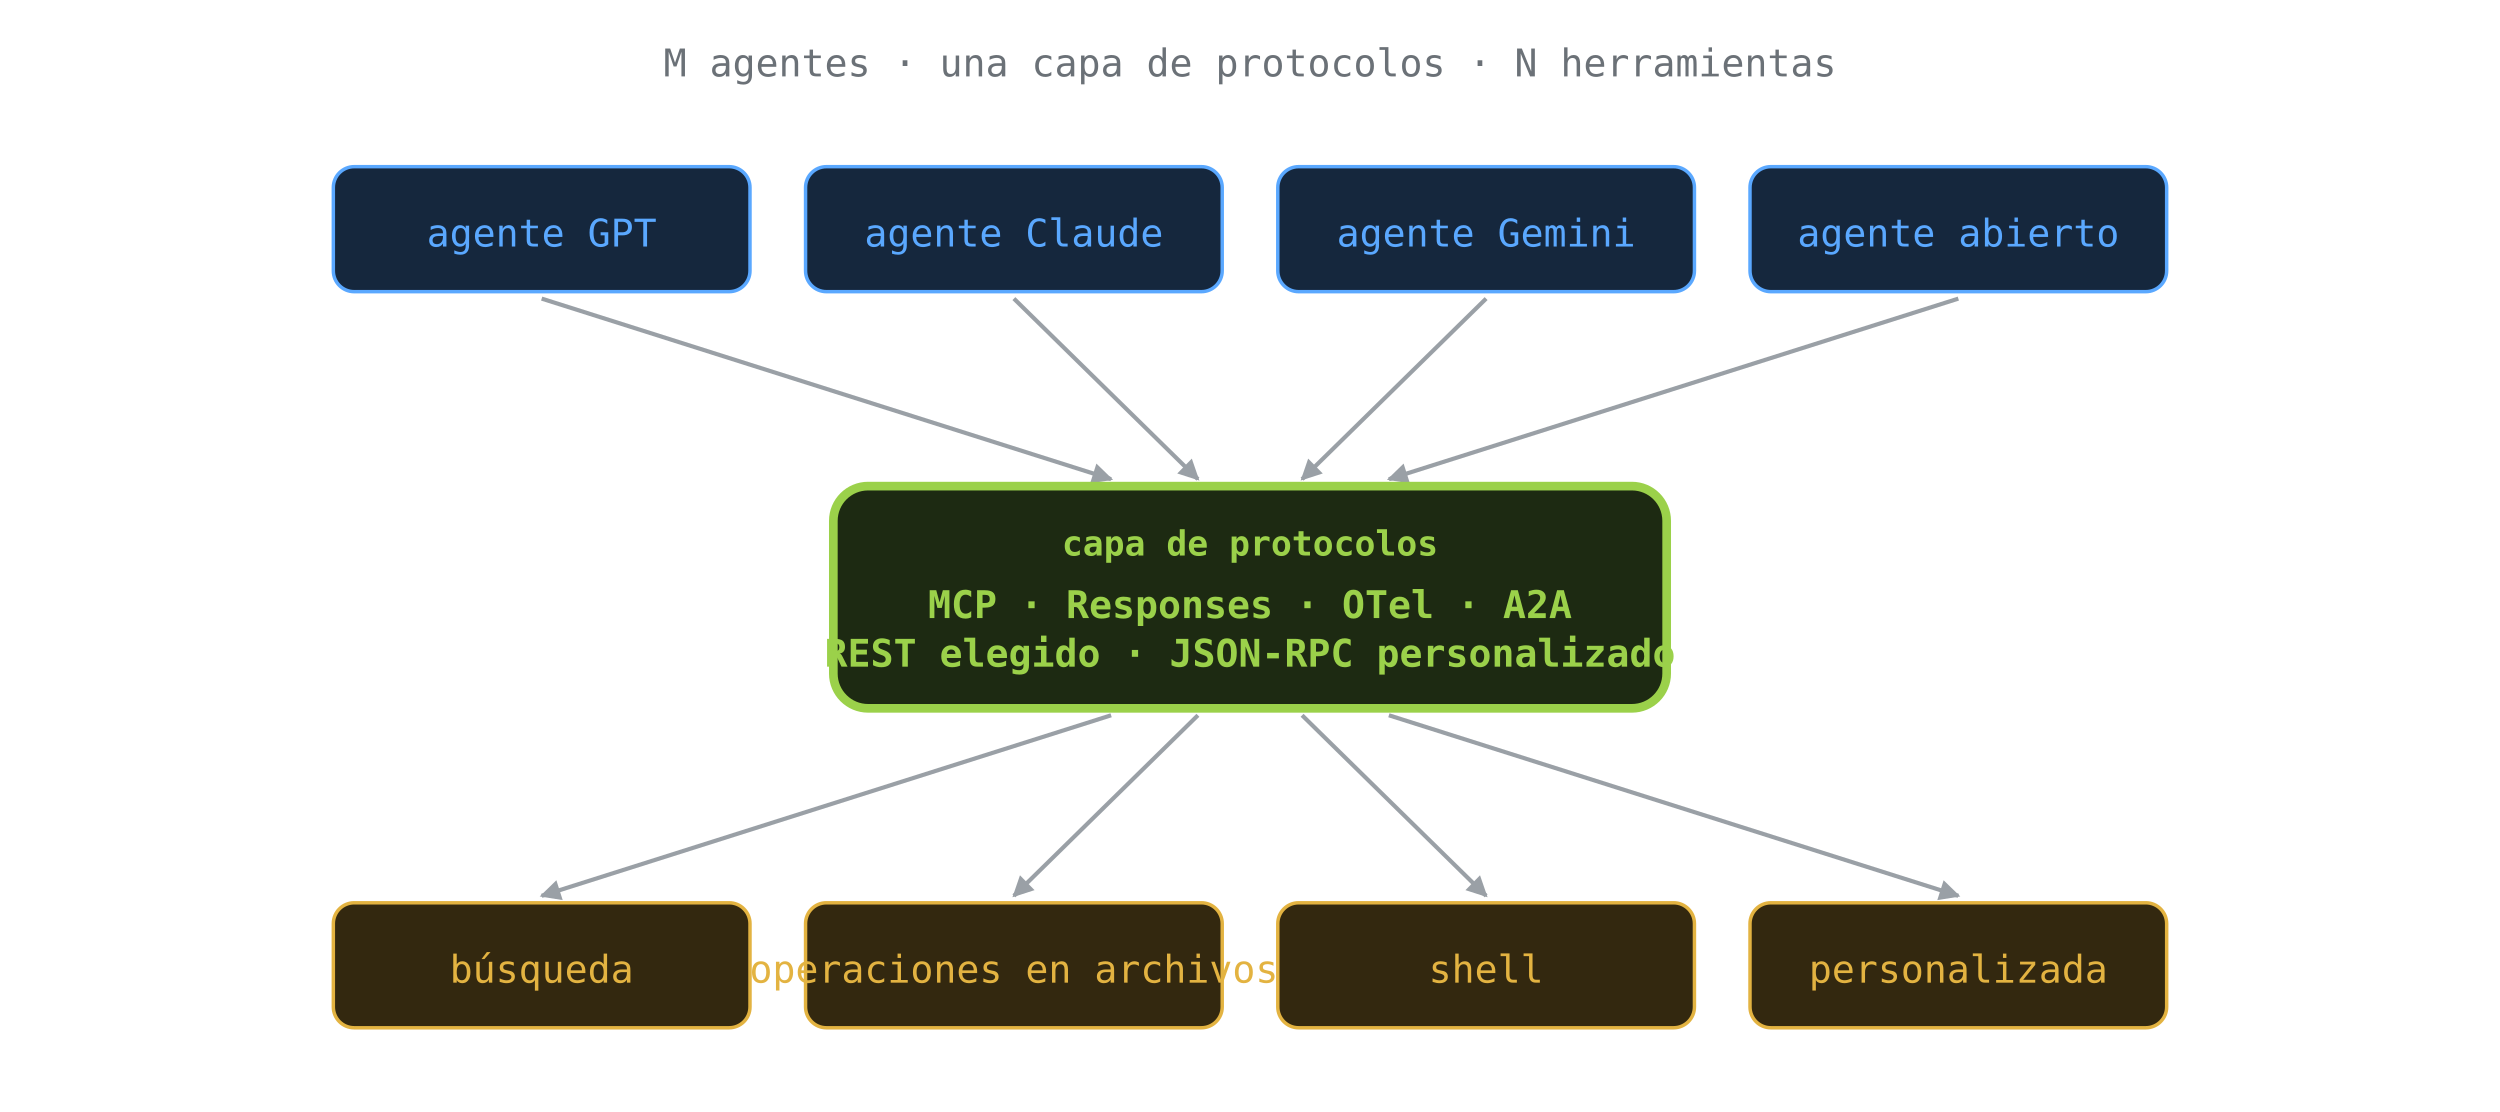
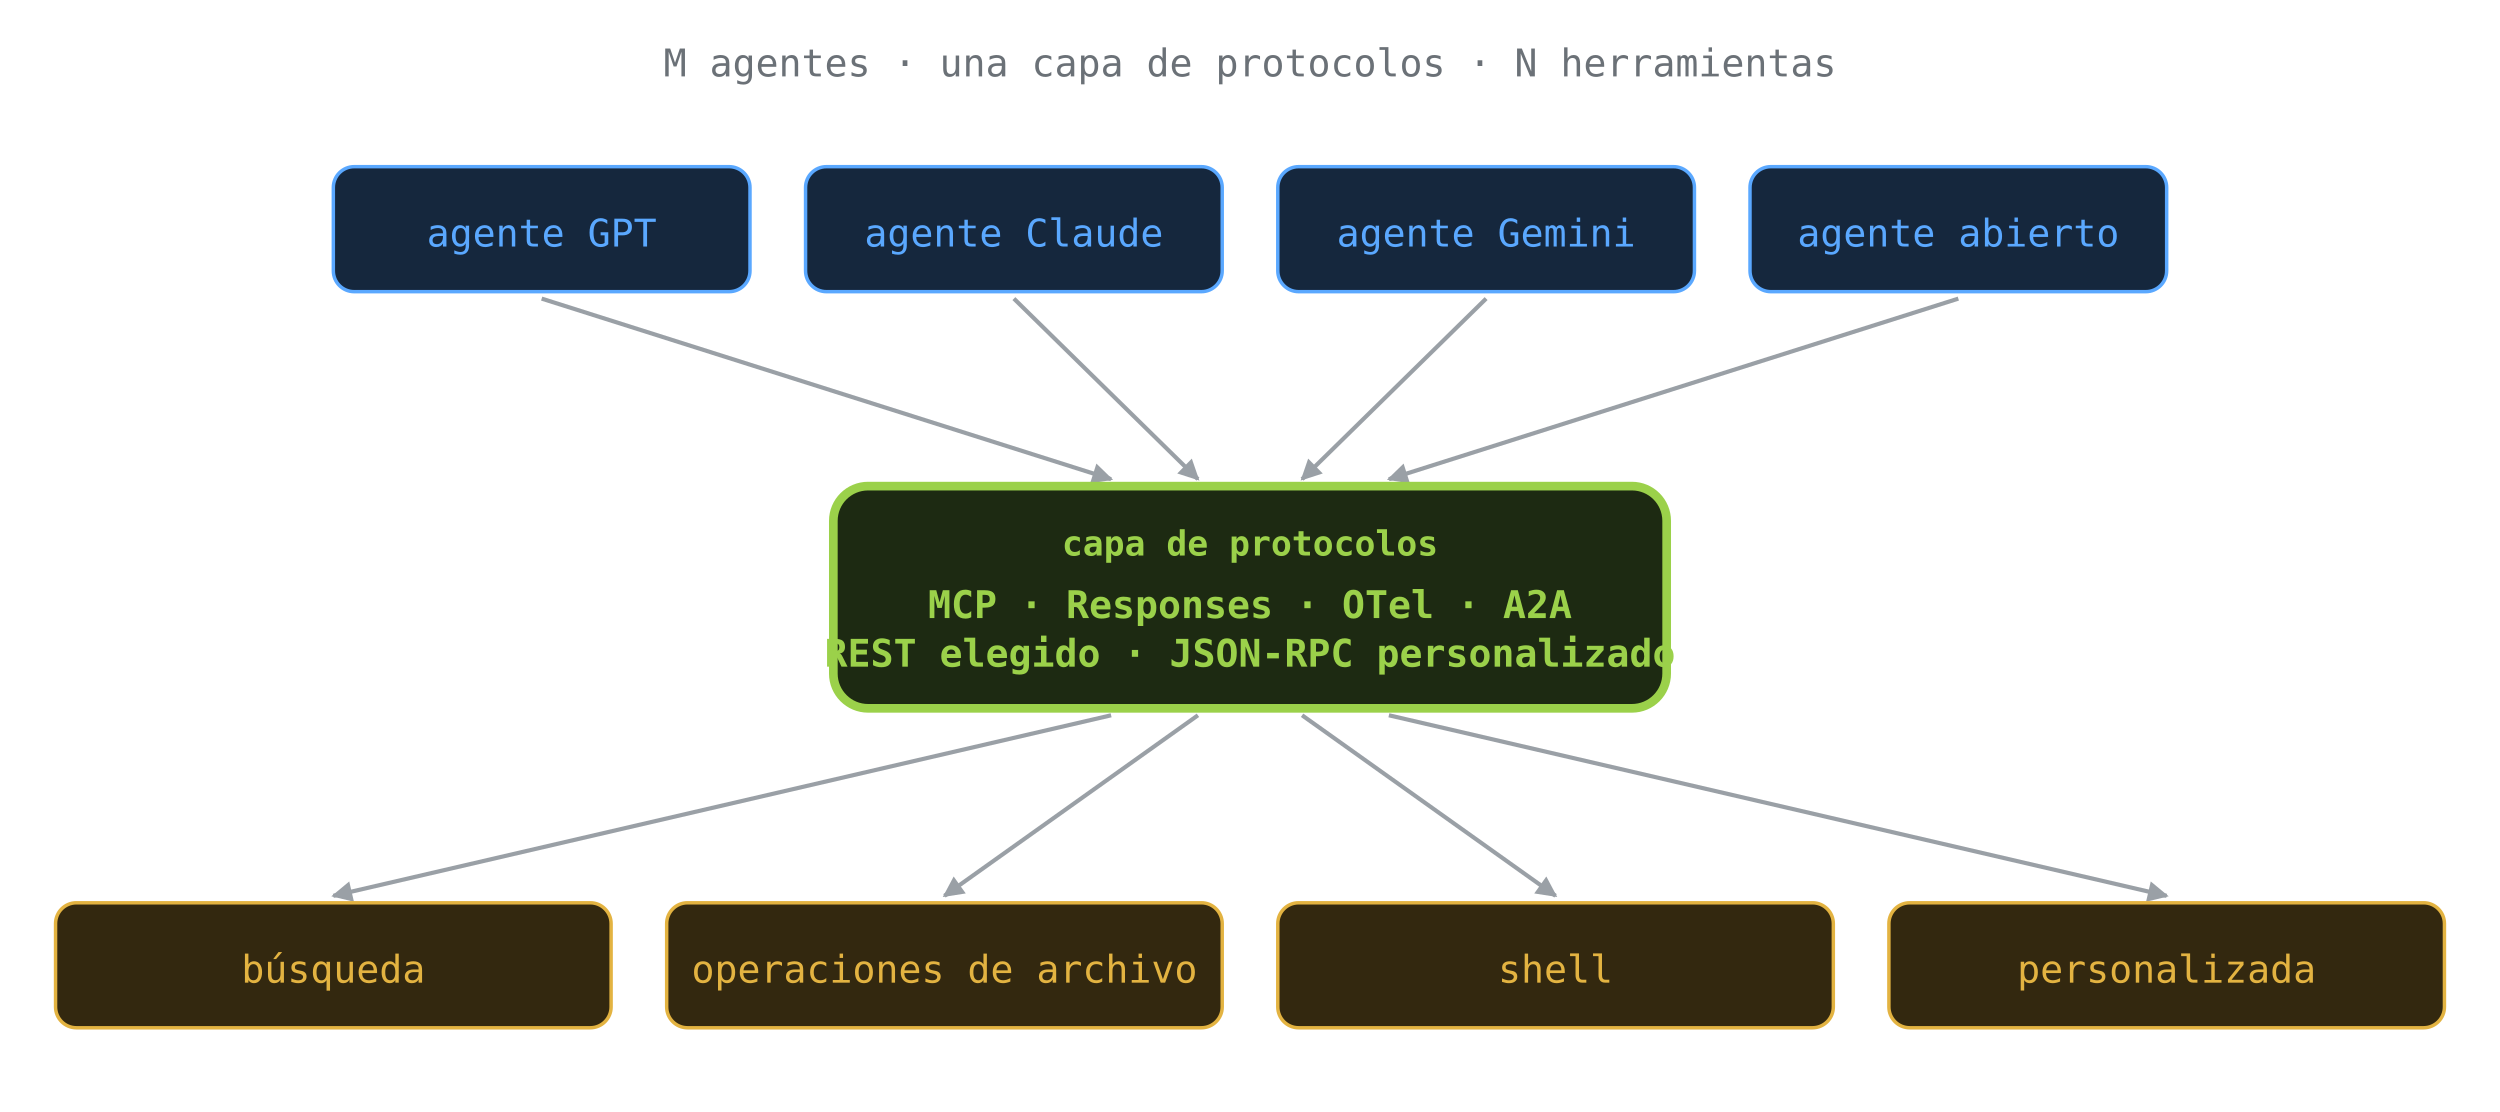
<svg xmlns="http://www.w3.org/2000/svg" data-locale="es-ES" class="gfx-dark" viewBox="0 0 720 320" preserveAspectRatio="xMidYMid meet" style="max-width:100%;background:#0d0d0d;border:1px solid #2a2a2a;border-radius:8px;display:block;margin:1.2em auto" role="img" aria-label="Una topología de capa intermedia estrecha. Cuatro agentes convergen para una capa de protocolos con MCP, Responses, OTel, A2A, REST y opciones personalizadas; esa capa se abre nuevamente para cuatro herramientas.">
  <defs>
    <marker id="mcp-q2-arr" viewBox="0 0 10 10" refX="9" refY="5" markerWidth="5" markerHeight="5" orient="auto">
      <path d="M0,0 L10,5 L0,10 Z" fill="var(--gfx-sub,#9aa0a6)" />
    </marker>
  </defs>
  <text x="360" y="22" text-anchor="middle" font-size="11" font-family="ui-monospace, monospace" fill="var(--gfx-faint,#6b7177)">M agentes · una capa de protocolos · N herramientas</text>
  <rect x="96" y="48" width="120" height="36" rx="6" fill="var(--gfx-tint-blue,#15273d)" stroke="var(--gfx-blue,#5aa8ff)" />
  <text x="156" y="71" text-anchor="middle" font-size="11" font-family="ui-monospace, monospace" fill="var(--gfx-blue,#5aa8ff)">agente GPT</text>
  <rect x="232" y="48" width="120" height="36" rx="6" fill="var(--gfx-tint-blue,#15273d)" stroke="var(--gfx-blue,#5aa8ff)" />
  <text x="292" y="71" text-anchor="middle" font-size="11" font-family="ui-monospace, monospace" fill="var(--gfx-blue,#5aa8ff)">agente Claude</text>
  <rect x="368" y="48" width="120" height="36" rx="6" fill="var(--gfx-tint-blue,#15273d)" stroke="var(--gfx-blue,#5aa8ff)" />
  <text x="428" y="71" text-anchor="middle" font-size="11" font-family="ui-monospace, monospace" fill="var(--gfx-blue,#5aa8ff)">agente Gemini</text>
  <rect x="504" y="48" width="120" height="36" rx="6" fill="var(--gfx-tint-blue,#15273d)" stroke="var(--gfx-blue,#5aa8ff)" />
  <text x="564" y="71" text-anchor="middle" font-size="11" font-family="ui-monospace, monospace" fill="var(--gfx-blue,#5aa8ff)">agente abierto</text>
  <line x1="156" y1="86" x2="320" y2="138" stroke="var(--gfx-sub,#9aa0a6)" stroke-width="1.2" marker-end="url(#mcp-q2-arr)" />
  <line x1="292" y1="86" x2="345" y2="138" stroke="var(--gfx-sub,#9aa0a6)" stroke-width="1.2" marker-end="url(#mcp-q2-arr)" />
  <line x1="428" y1="86" x2="375" y2="138" stroke="var(--gfx-sub,#9aa0a6)" stroke-width="1.2" marker-end="url(#mcp-q2-arr)" />
  <line x1="564" y1="86" x2="400" y2="138" stroke="var(--gfx-sub,#9aa0a6)" stroke-width="1.2" marker-end="url(#mcp-q2-arr)" />
  <rect x="240" y="140" width="240" height="64" rx="10" fill="var(--gfx-tint-green,#1d2a12)" stroke="var(--gfx-green,#9bd14a)" stroke-width="2.5" />
  <text x="360" y="160" text-anchor="middle" font-size="10" font-family="ui-monospace, monospace" fill="var(--gfx-green,#9bd14a)" font-weight="700">capa de protocolos</text>
  <text x="360" y="178" text-anchor="middle" font-size="11" font-family="ui-monospace, monospace" fill="var(--gfx-green,#9bd14a)" font-weight="700">MCP · Responses · OTel · A2A</text>
  <text x="360" y="192" text-anchor="middle" font-size="11" font-family="ui-monospace, monospace" fill="var(--gfx-green,#9bd14a)" font-weight="700">REST elegido · JSON-RPC personalizado</text>
-   <line x1="320" y1="206" x2="156" y2="258" stroke="var(--gfx-sub,#9aa0a6)" stroke-width="1.2" marker-end="url(#mcp-q2-arr)" />
-   <line x1="345" y1="206" x2="292" y2="258" stroke="var(--gfx-sub,#9aa0a6)" stroke-width="1.2" marker-end="url(#mcp-q2-arr)" />
-   <line x1="375" y1="206" x2="428" y2="258" stroke="var(--gfx-sub,#9aa0a6)" stroke-width="1.2" marker-end="url(#mcp-q2-arr)" />
-   <line x1="400" y1="206" x2="564" y2="258" stroke="var(--gfx-sub,#9aa0a6)" stroke-width="1.2" marker-end="url(#mcp-q2-arr)" />
-   <rect x="96" y="260" width="120" height="36" rx="6" fill="var(--gfx-tint-amber,#33280f)" stroke="var(--gfx-amber,#e3b341)" />
-   <text x="156" y="283" text-anchor="middle" font-size="11" font-family="ui-monospace, monospace" fill="var(--gfx-amber,#e3b341)">búsqueda</text>
-   <rect x="232" y="260" width="120" height="36" rx="6" fill="var(--gfx-tint-amber,#33280f)" stroke="var(--gfx-amber,#e3b341)" />
-   <text x="292" y="283" text-anchor="middle" font-size="11" font-family="ui-monospace, monospace" fill="var(--gfx-amber,#e3b341)">operaciones en archivos</text>
-   <rect x="368" y="260" width="120" height="36" rx="6" fill="var(--gfx-tint-amber,#33280f)" stroke="var(--gfx-amber,#e3b341)" />
-   <text x="428" y="283" text-anchor="middle" font-size="11" font-family="ui-monospace, monospace" fill="var(--gfx-amber,#e3b341)">shell</text>
-   <rect x="504" y="260" width="120" height="36" rx="6" fill="var(--gfx-tint-amber,#33280f)" stroke="var(--gfx-amber,#e3b341)" />
-   <text x="564" y="283" text-anchor="middle" font-size="11" font-family="ui-monospace, monospace" fill="var(--gfx-amber,#e3b341)">personalizada</text>
+   <line x1="320" y1="206" x2="96" y2="258" stroke="var(--gfx-sub,#9aa0a6)" stroke-width="1.2" marker-end="url(#mcp-q2-arr)" />
+   <line x1="345" y1="206" x2="272" y2="258" stroke="var(--gfx-sub,#9aa0a6)" stroke-width="1.2" marker-end="url(#mcp-q2-arr)" />
+   <line x1="375" y1="206" x2="448" y2="258" stroke="var(--gfx-sub,#9aa0a6)" stroke-width="1.2" marker-end="url(#mcp-q2-arr)" />
+   <line x1="400" y1="206" x2="624" y2="258" stroke="var(--gfx-sub,#9aa0a6)" stroke-width="1.2" marker-end="url(#mcp-q2-arr)" />
+   <rect x="16" y="260" width="160" height="36" rx="6" fill="var(--gfx-tint-amber,#33280f)" stroke="var(--gfx-amber,#e3b341)" />
+   <text x="96" y="283" text-anchor="middle" font-size="11" font-family="ui-monospace, monospace" fill="var(--gfx-amber,#e3b341)">búsqueda</text>
+   <rect x="192" y="260" width="160" height="36" rx="6" fill="var(--gfx-tint-amber,#33280f)" stroke="var(--gfx-amber,#e3b341)" />
+   <text x="272" y="283" text-anchor="middle" font-size="11" font-family="ui-monospace, monospace" fill="var(--gfx-amber,#e3b341)">operaciones de archivo</text>
+   <rect x="368" y="260" width="160" height="36" rx="6" fill="var(--gfx-tint-amber,#33280f)" stroke="var(--gfx-amber,#e3b341)" />
+   <text x="448" y="283" text-anchor="middle" font-size="11" font-family="ui-monospace, monospace" fill="var(--gfx-amber,#e3b341)">shell</text>
+   <rect x="544" y="260" width="160" height="36" rx="6" fill="var(--gfx-tint-amber,#33280f)" stroke="var(--gfx-amber,#e3b341)" />
+   <text x="624" y="283" text-anchor="middle" font-size="11" font-family="ui-monospace, monospace" fill="var(--gfx-amber,#e3b341)">personalizada</text>
</svg>
